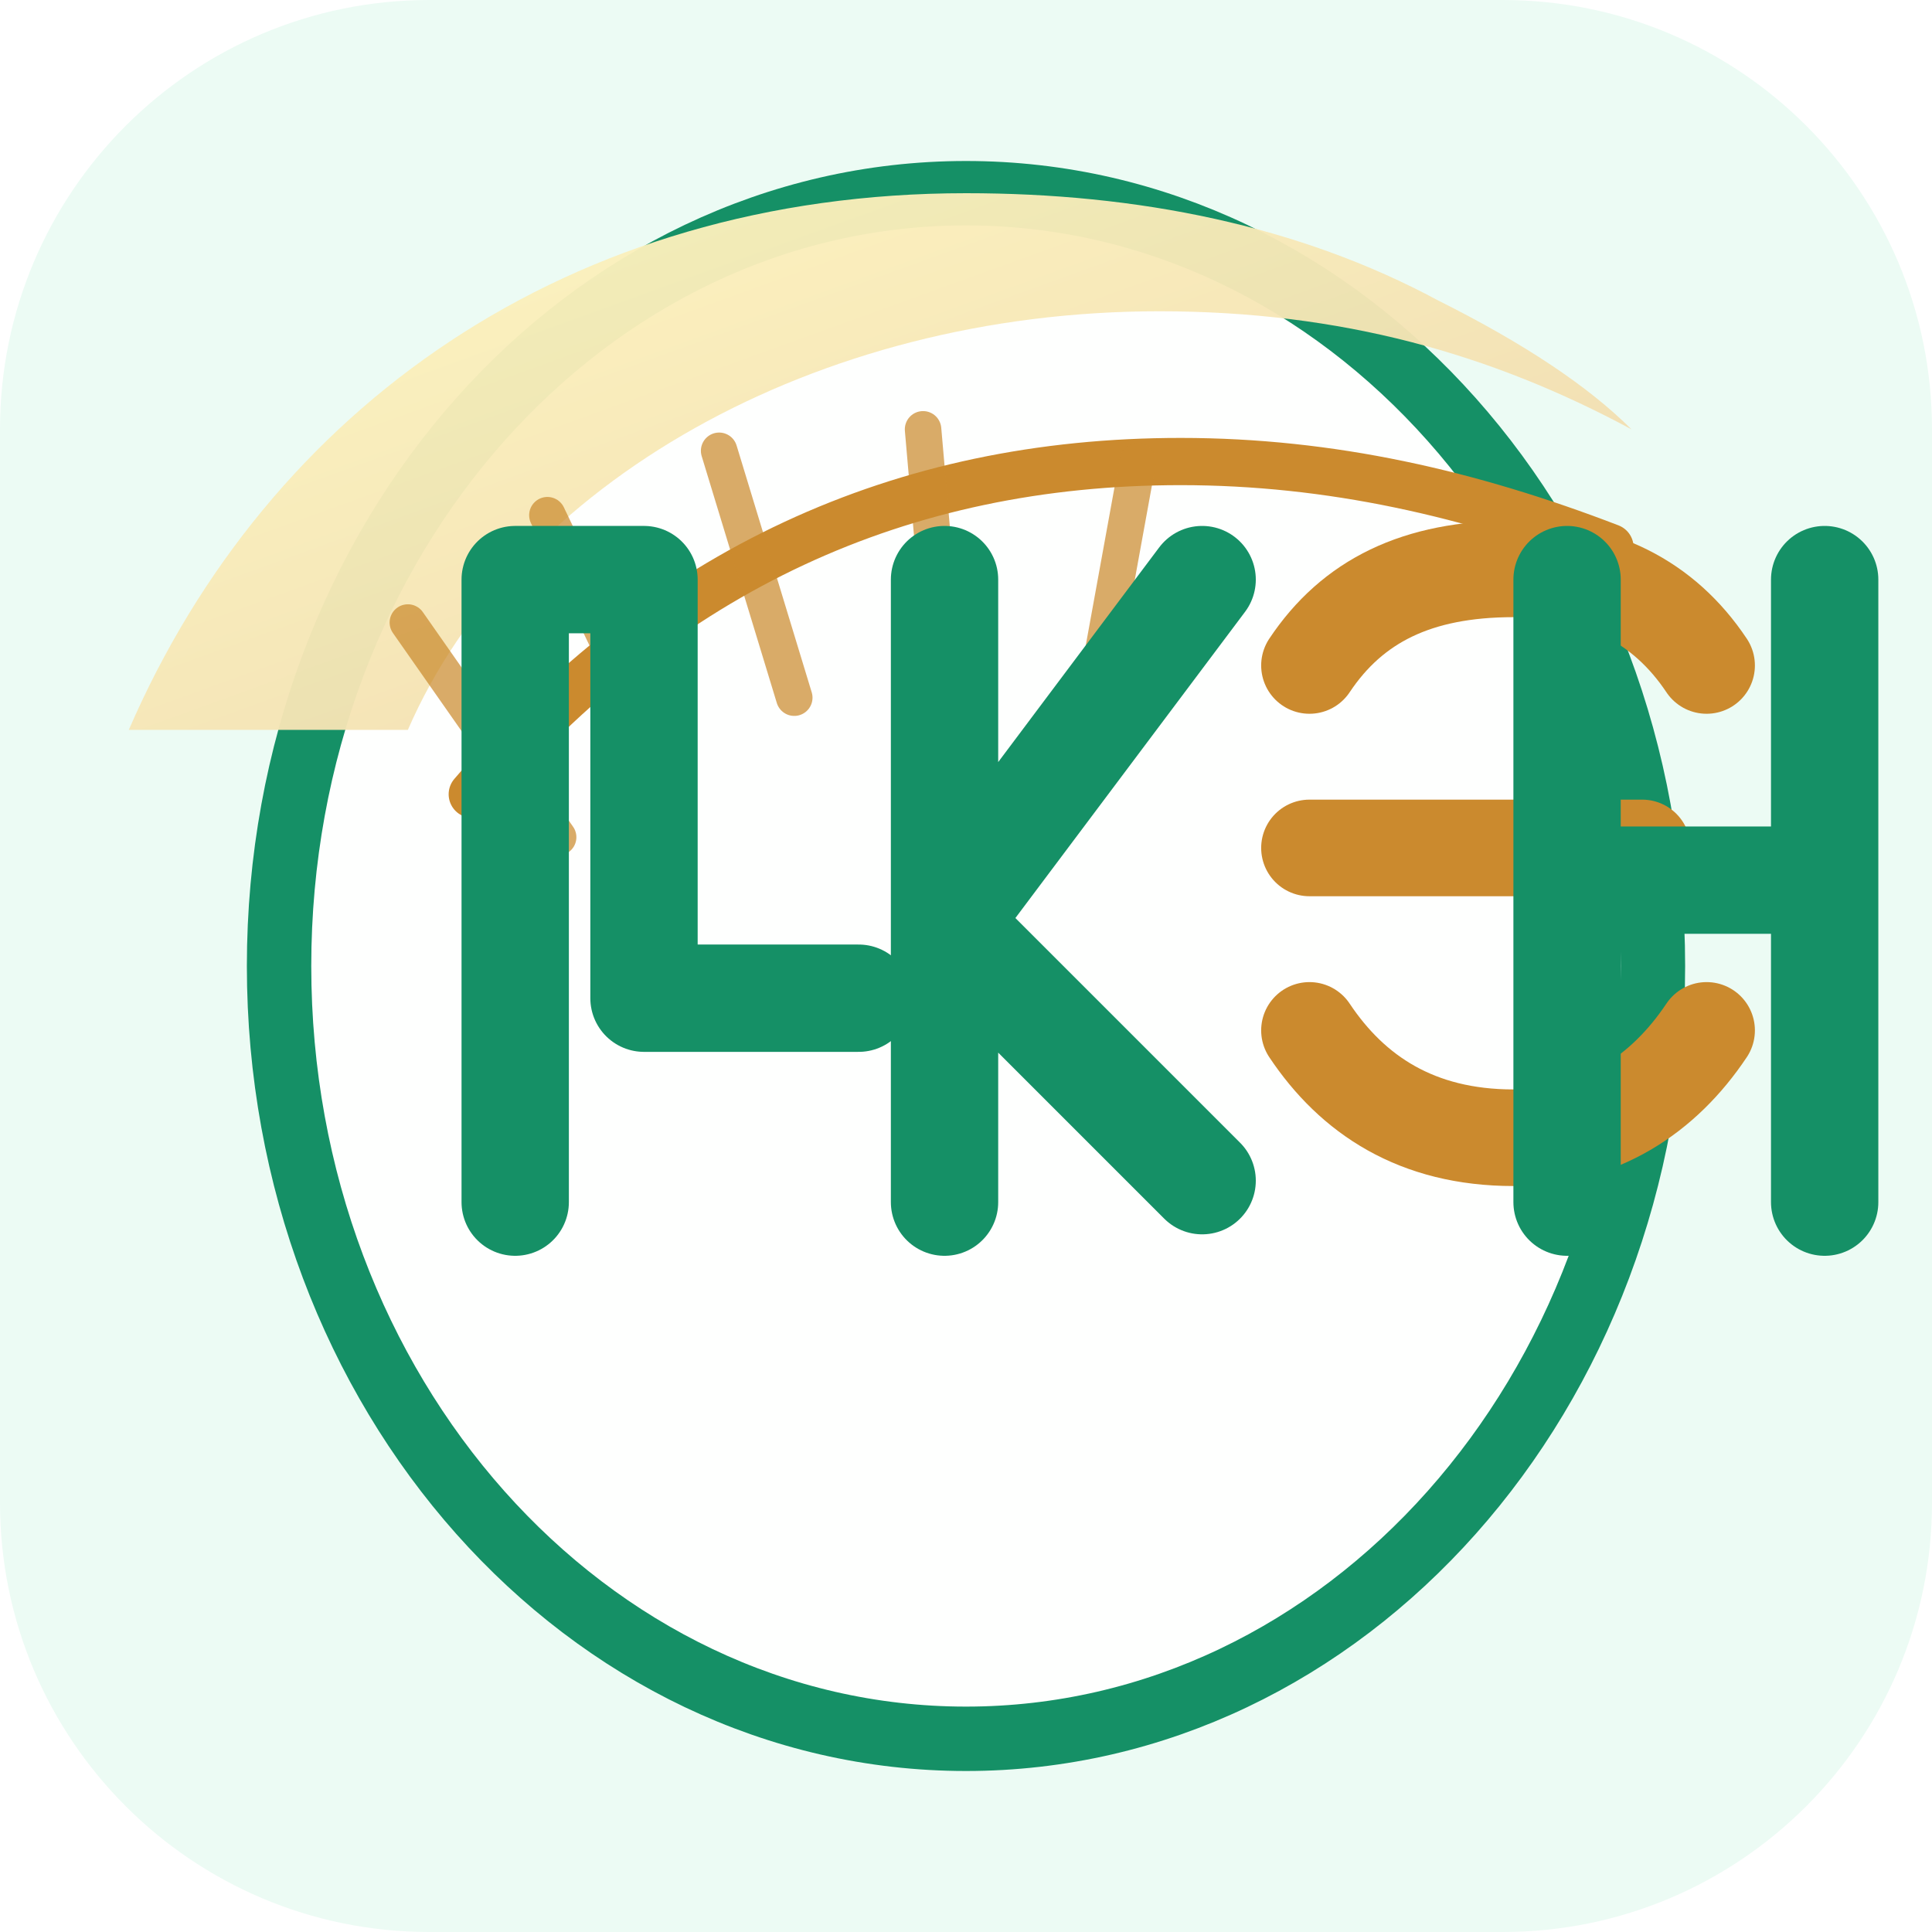
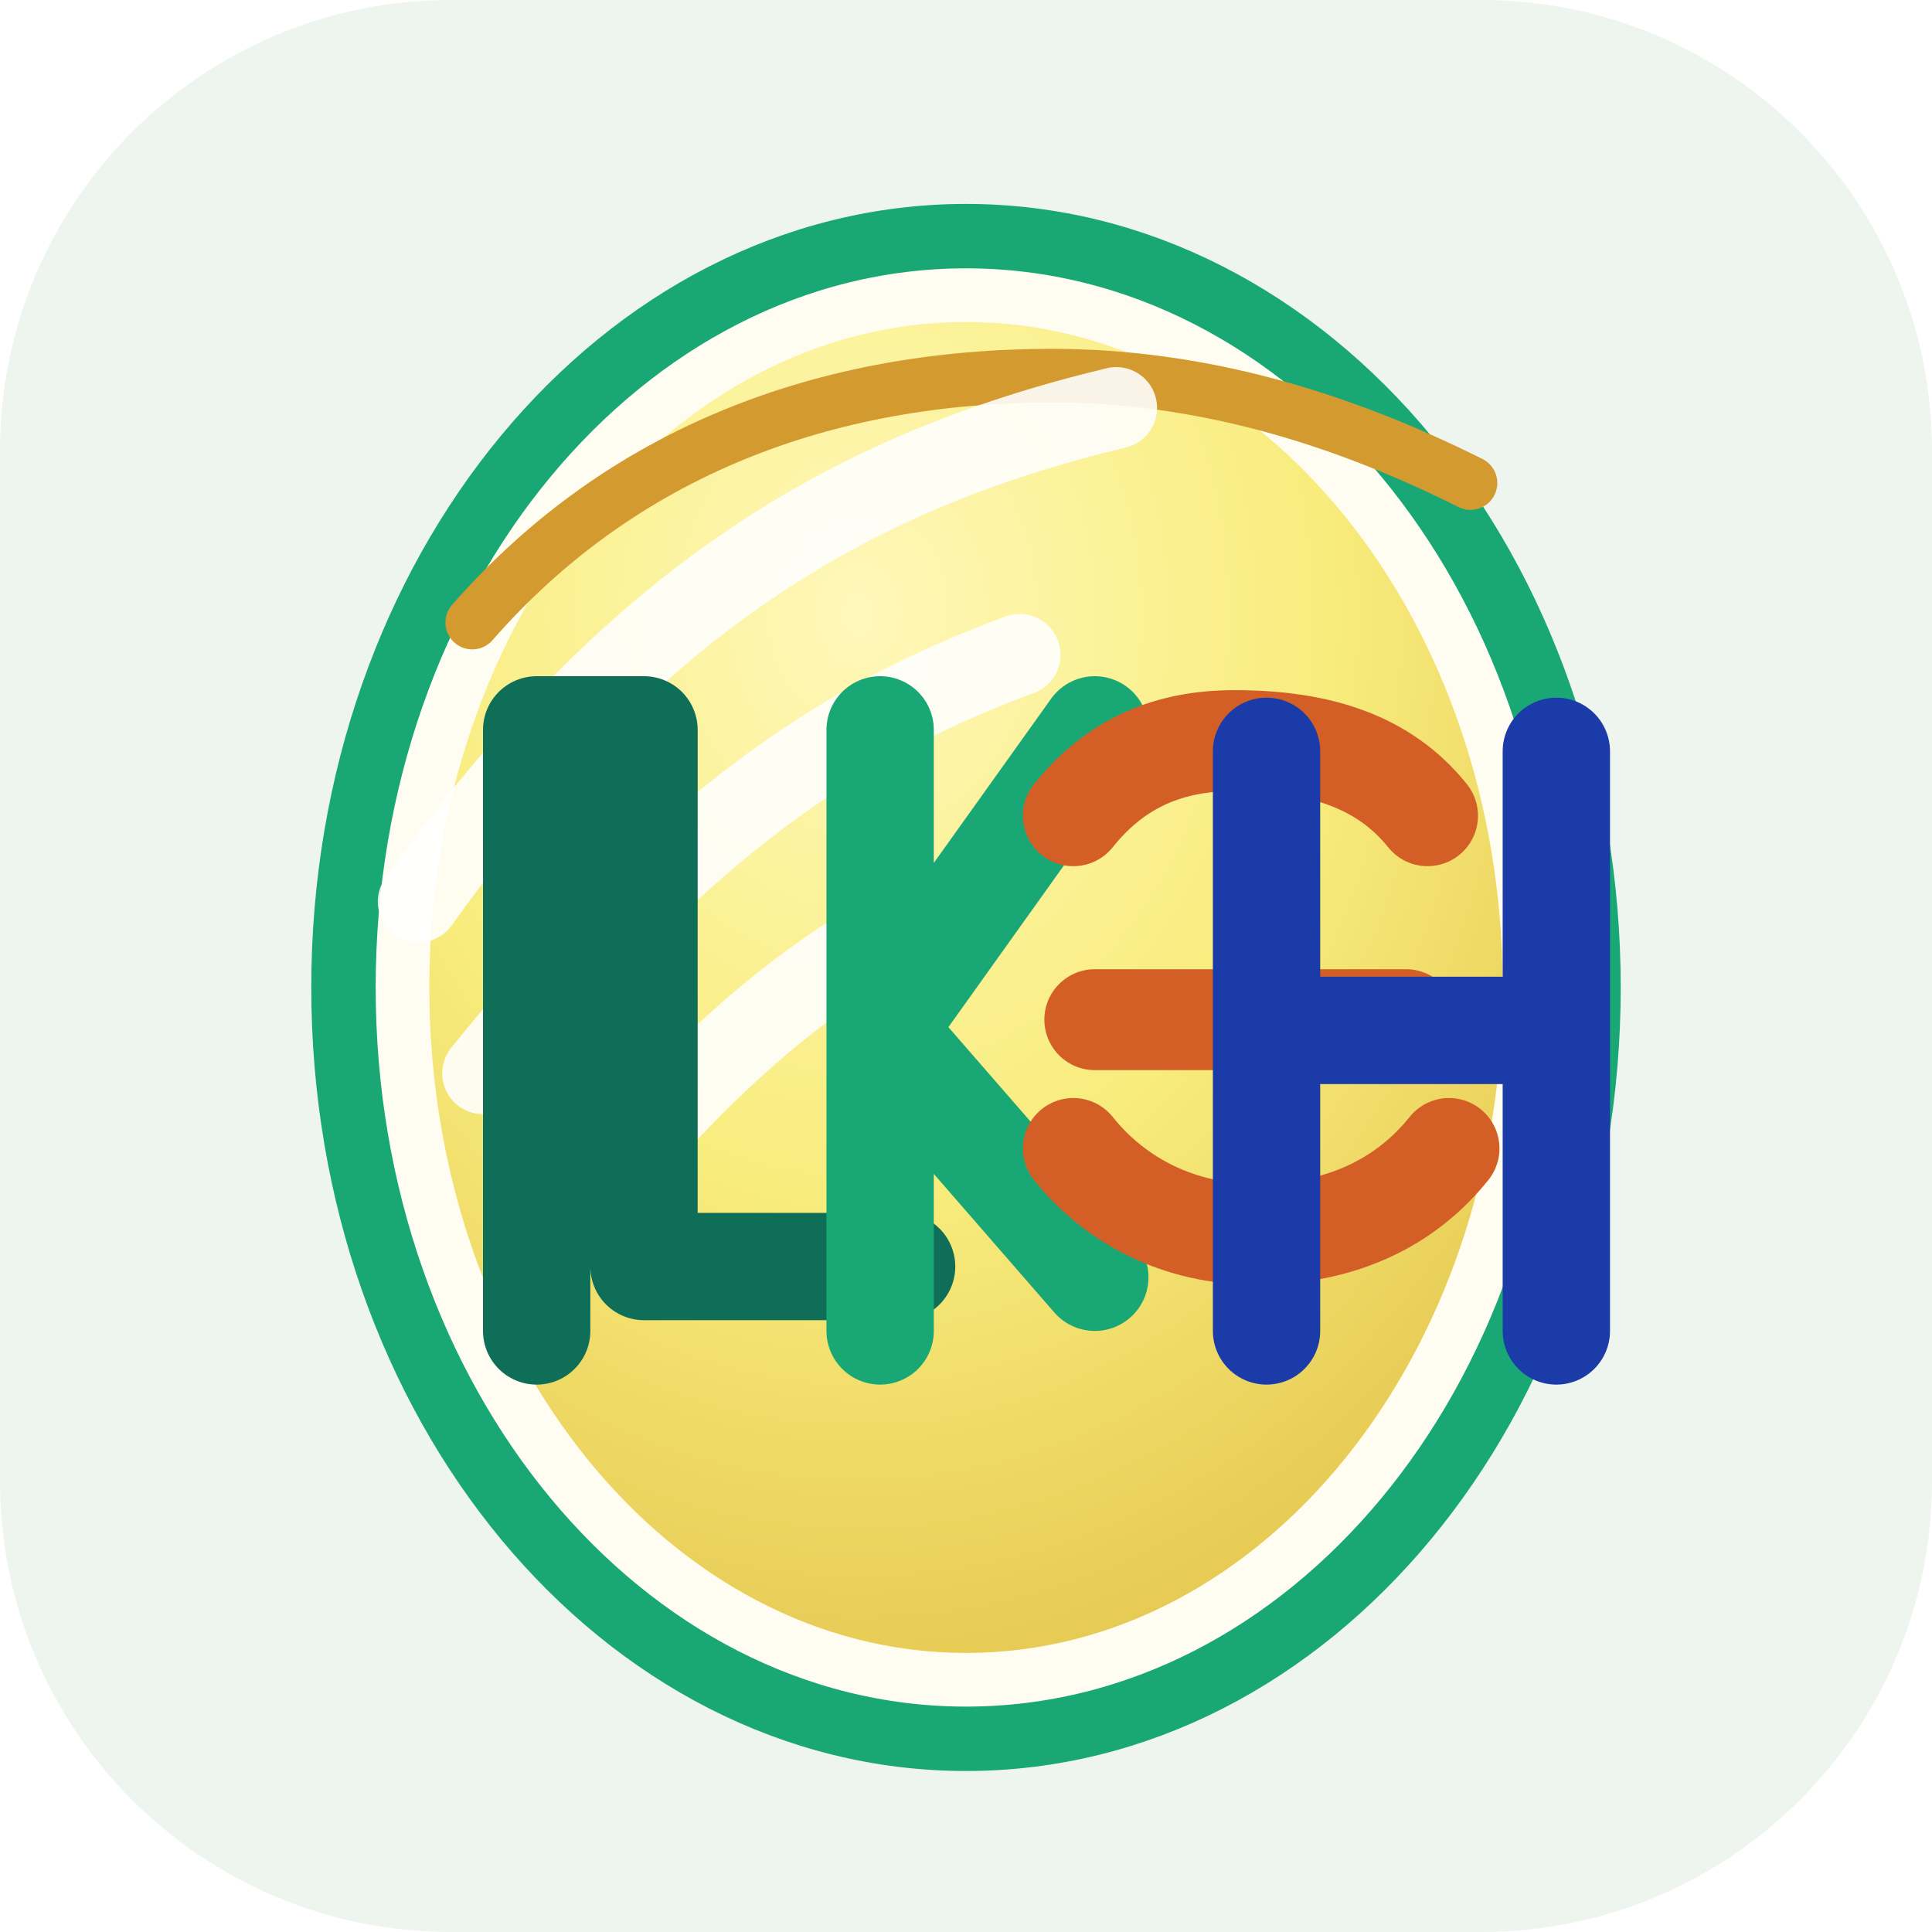
<svg xmlns="http://www.w3.org/2000/svg" viewBox="0 0 180 180">
  <defs>
-     <linearGradient id="appleSunFill" x1="0%" y1="0%" x2="100%" y2="100%">
-       <stop offset="0%" stop-color="#fff6bf" />
-       <stop offset="100%" stop-color="#eed6ac" />
-     </linearGradient>
+     <radialGradient id="appleCoreGlow" cx="40%" cy="22%" r="80%">
+       <stop offset="0%" stop-color="#fff8b8" />
+       <stop offset="55%" stop-color="#f8eb78" />
+       <stop offset="100%" stop-color="#e5c84d" />
+     </radialGradient>
  </defs>
-   <rect width="180" height="180" rx="40" fill="#ecfbf4" />
-   <ellipse cx="90" cy="90" rx="64" ry="72" fill="rgba(255,255,255,0.94)" stroke="#159066" stroke-width="6" />
-   <path d="M38 68c10-23 38-39 70-39 17 0 31 4 44 11-4-4-10-8-18-12-13-7-28-10-44-10-37 0-65 20-78 50Z" fill="url(#appleSunFill)" opacity="0.96" />
-   <path d="M44 74c18-21 40-31 66-31 14 0 27 3 40 8" fill="none" stroke="#cb8a2e" stroke-width="4.4" stroke-linecap="round" />
-   <path d="M52 78 38 58M62 71 51 48M74 65 67 42M88 63 86 40M102 65l4-22" fill="none" stroke="#cb8a2e" stroke-width="3.4" stroke-linecap="round" opacity="0.72" />
-   <path d="M48 112V54h12v39h20" fill="none" stroke="#159066" stroke-width="10" stroke-linecap="round" stroke-linejoin="round" />
-   <path d="M88 54v58M88 86l24-32M88 86l24 24" fill="none" stroke="#159066" stroke-width="10" stroke-linecap="round" stroke-linejoin="round" />
-   <path d="M122 62c4-6 10-9 19-9 8 0 14 3 18 9m-37 34c4 6 10 10 19 10 8 0 14-4 18-10m-37-17h31" fill="none" stroke="#cb8a2e" stroke-width="9" stroke-linecap="round" stroke-linejoin="round" />
-   <path d="M146 54v58M170 54v58M146 82h24" fill="none" stroke="#159066" stroke-width="10" stroke-linecap="round" stroke-linejoin="round" />
+   <rect width="180" height="180" rx="42" fill="#eef5ef" />
+   <ellipse cx="90" cy="92" rx="58" ry="70" fill="#fffdf1" stroke="#19A875" stroke-width="6" />
+   <ellipse cx="90" cy="92" rx="50" ry="62" fill="url(#appleCoreGlow)" opacity="0.96" />
+   <path d="M44 58c14-16 33-23 54-23 14 0 27 4 39 10" fill="none" stroke="#d39a2f" stroke-width="5" stroke-linecap="round" />
+   <path d="M39 84c20-28 40-40 65-46M45 100c17-21 31-32 50-39M54 113c13-16 24-25 39-31" fill="none" stroke="rgba(255,255,255,0.88)" stroke-width="7.6" stroke-linecap="round" />
+   <path d="M50 124V68h10v50h24" fill="none" stroke="#0f6e57" stroke-width="10" stroke-linecap="round" stroke-linejoin="round" />
+   <path d="M82 68v56M82 96l20-28M82 96l20 23" fill="none" stroke="#19A875" stroke-width="10" stroke-linecap="round" stroke-linejoin="round" />
+   <path d="M100 76c4-5 9-7 15-7 8 0 14 2 18 7m-33 31c4 5 10 8 17 8 8 0 14-3 18-8m-33-12h29" fill="none" stroke="#d35f27" stroke-width="9.4" stroke-linecap="round" stroke-linejoin="round" />
+   <path d="M118 70v54M145 70v54M118 96h27" fill="none" stroke="#1b3ba8" stroke-width="10" stroke-linecap="round" stroke-linejoin="round" />
</svg>
